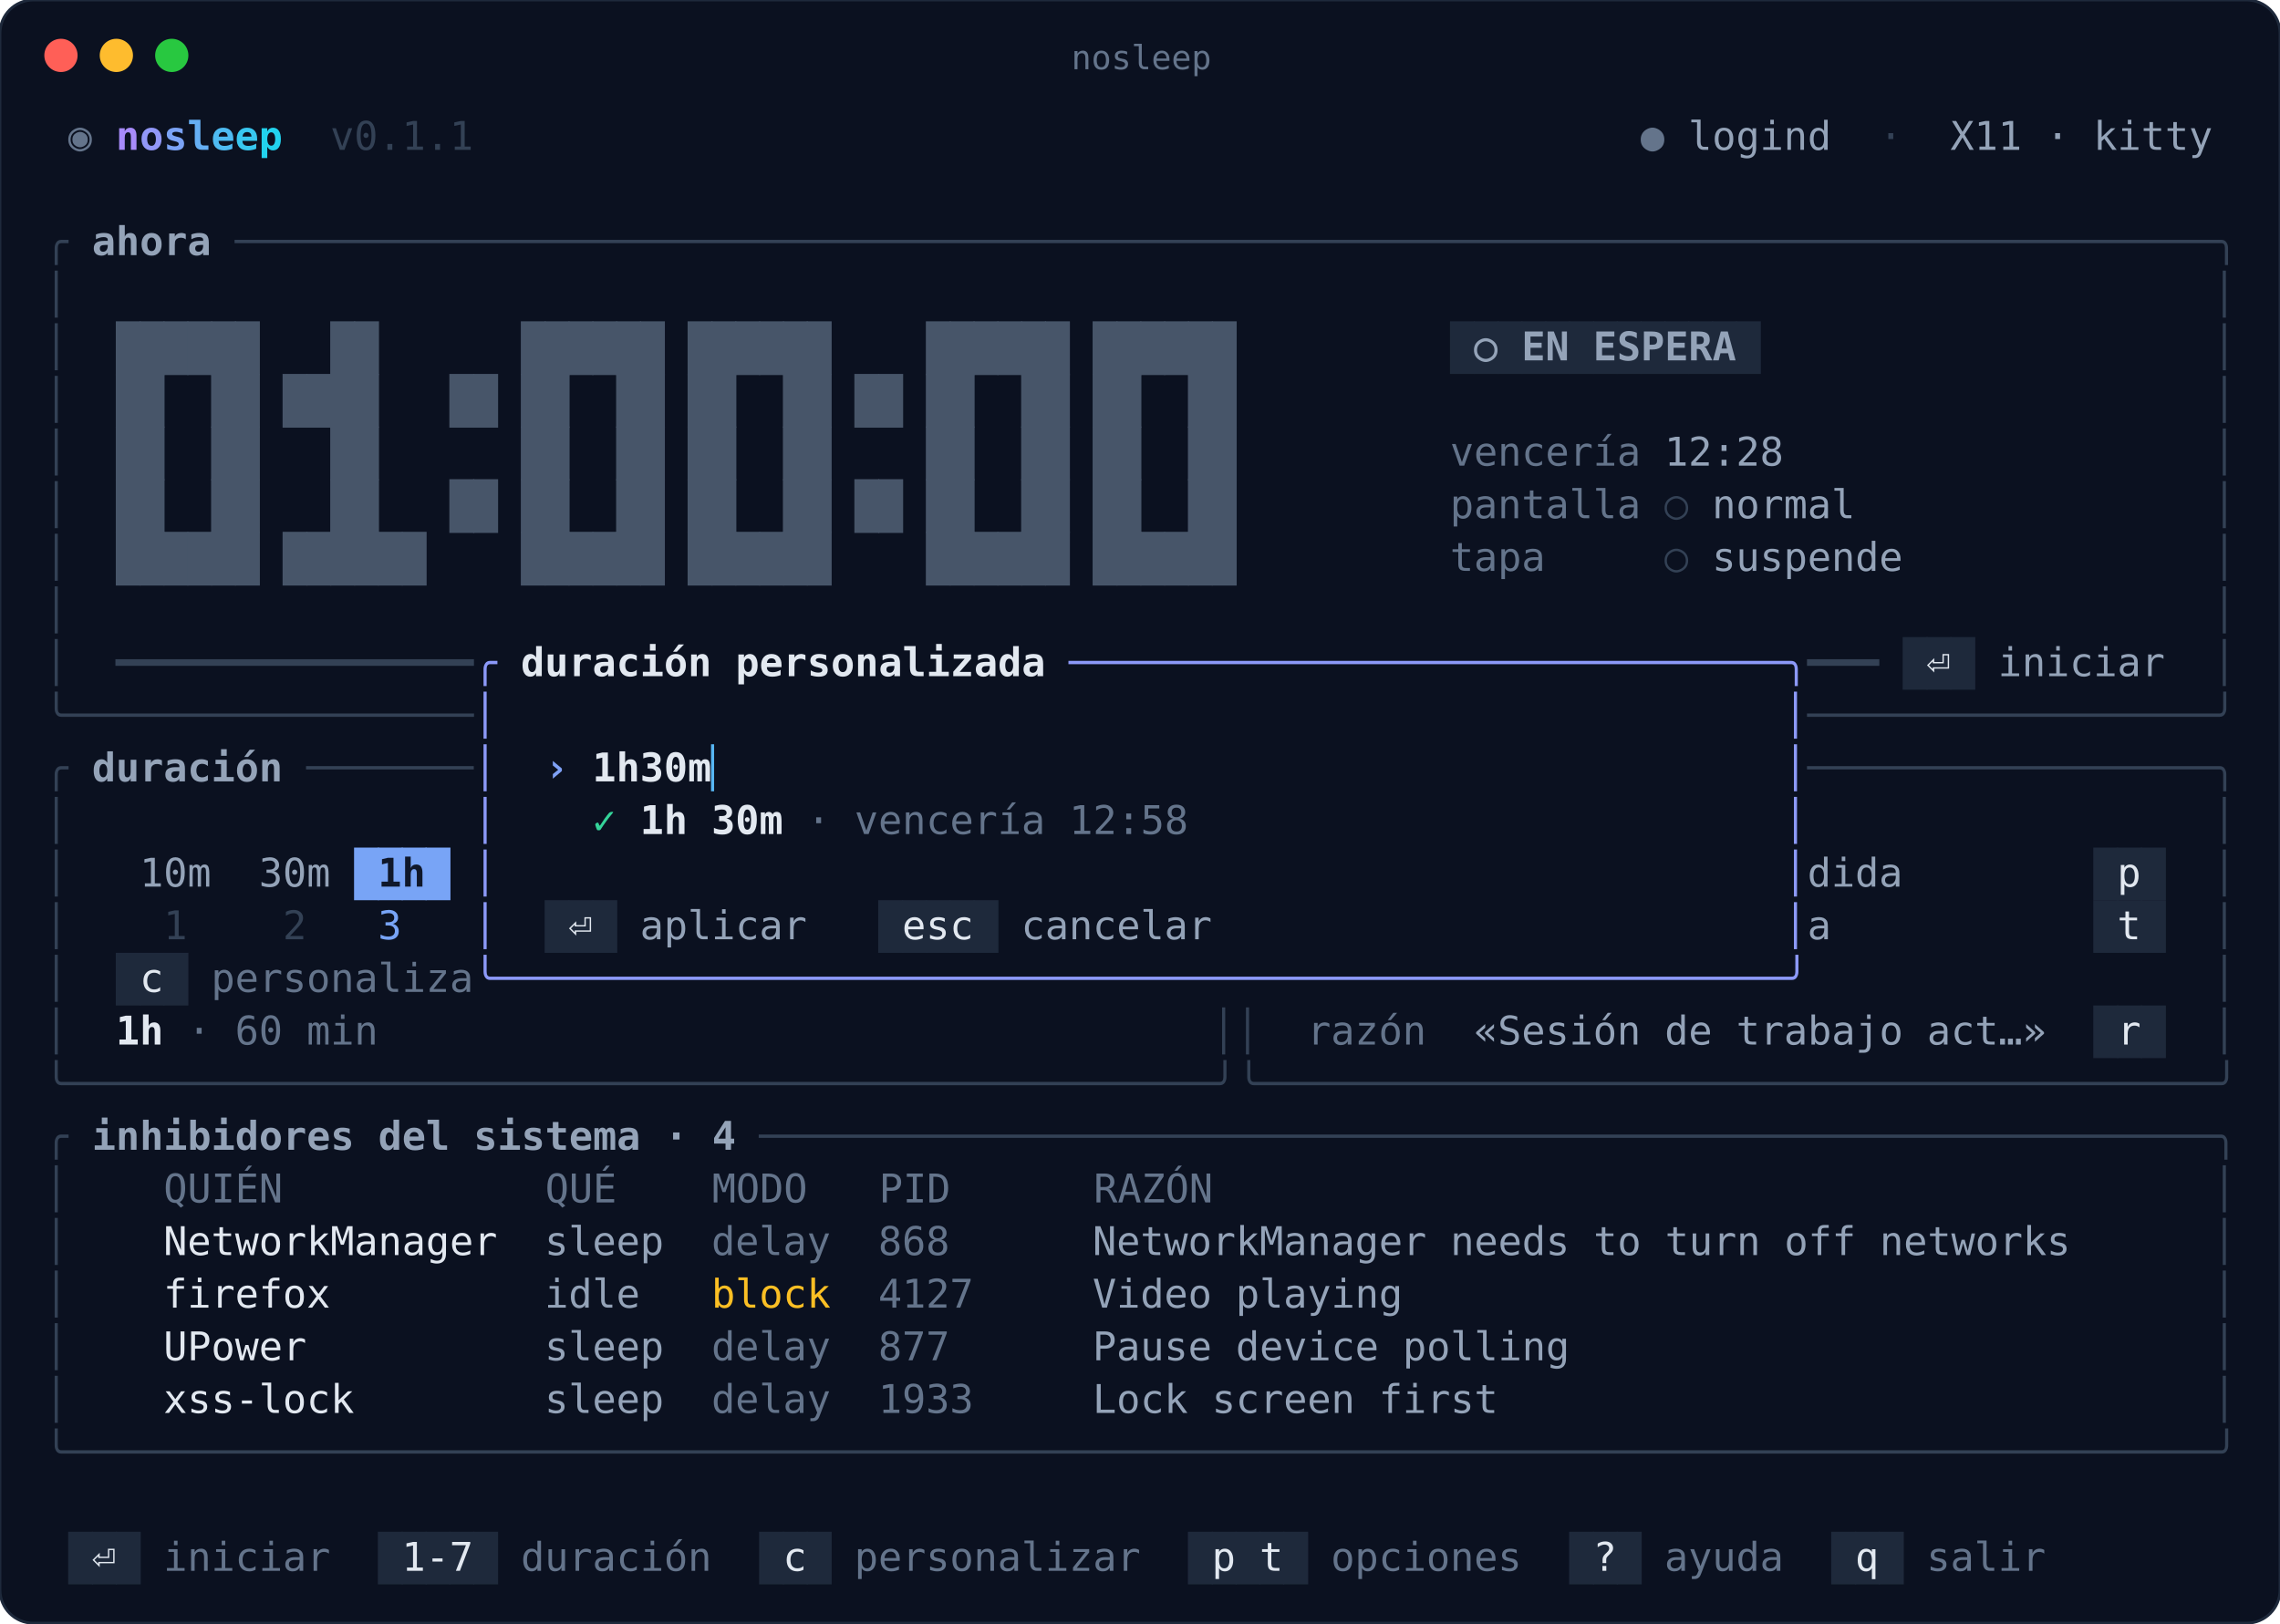
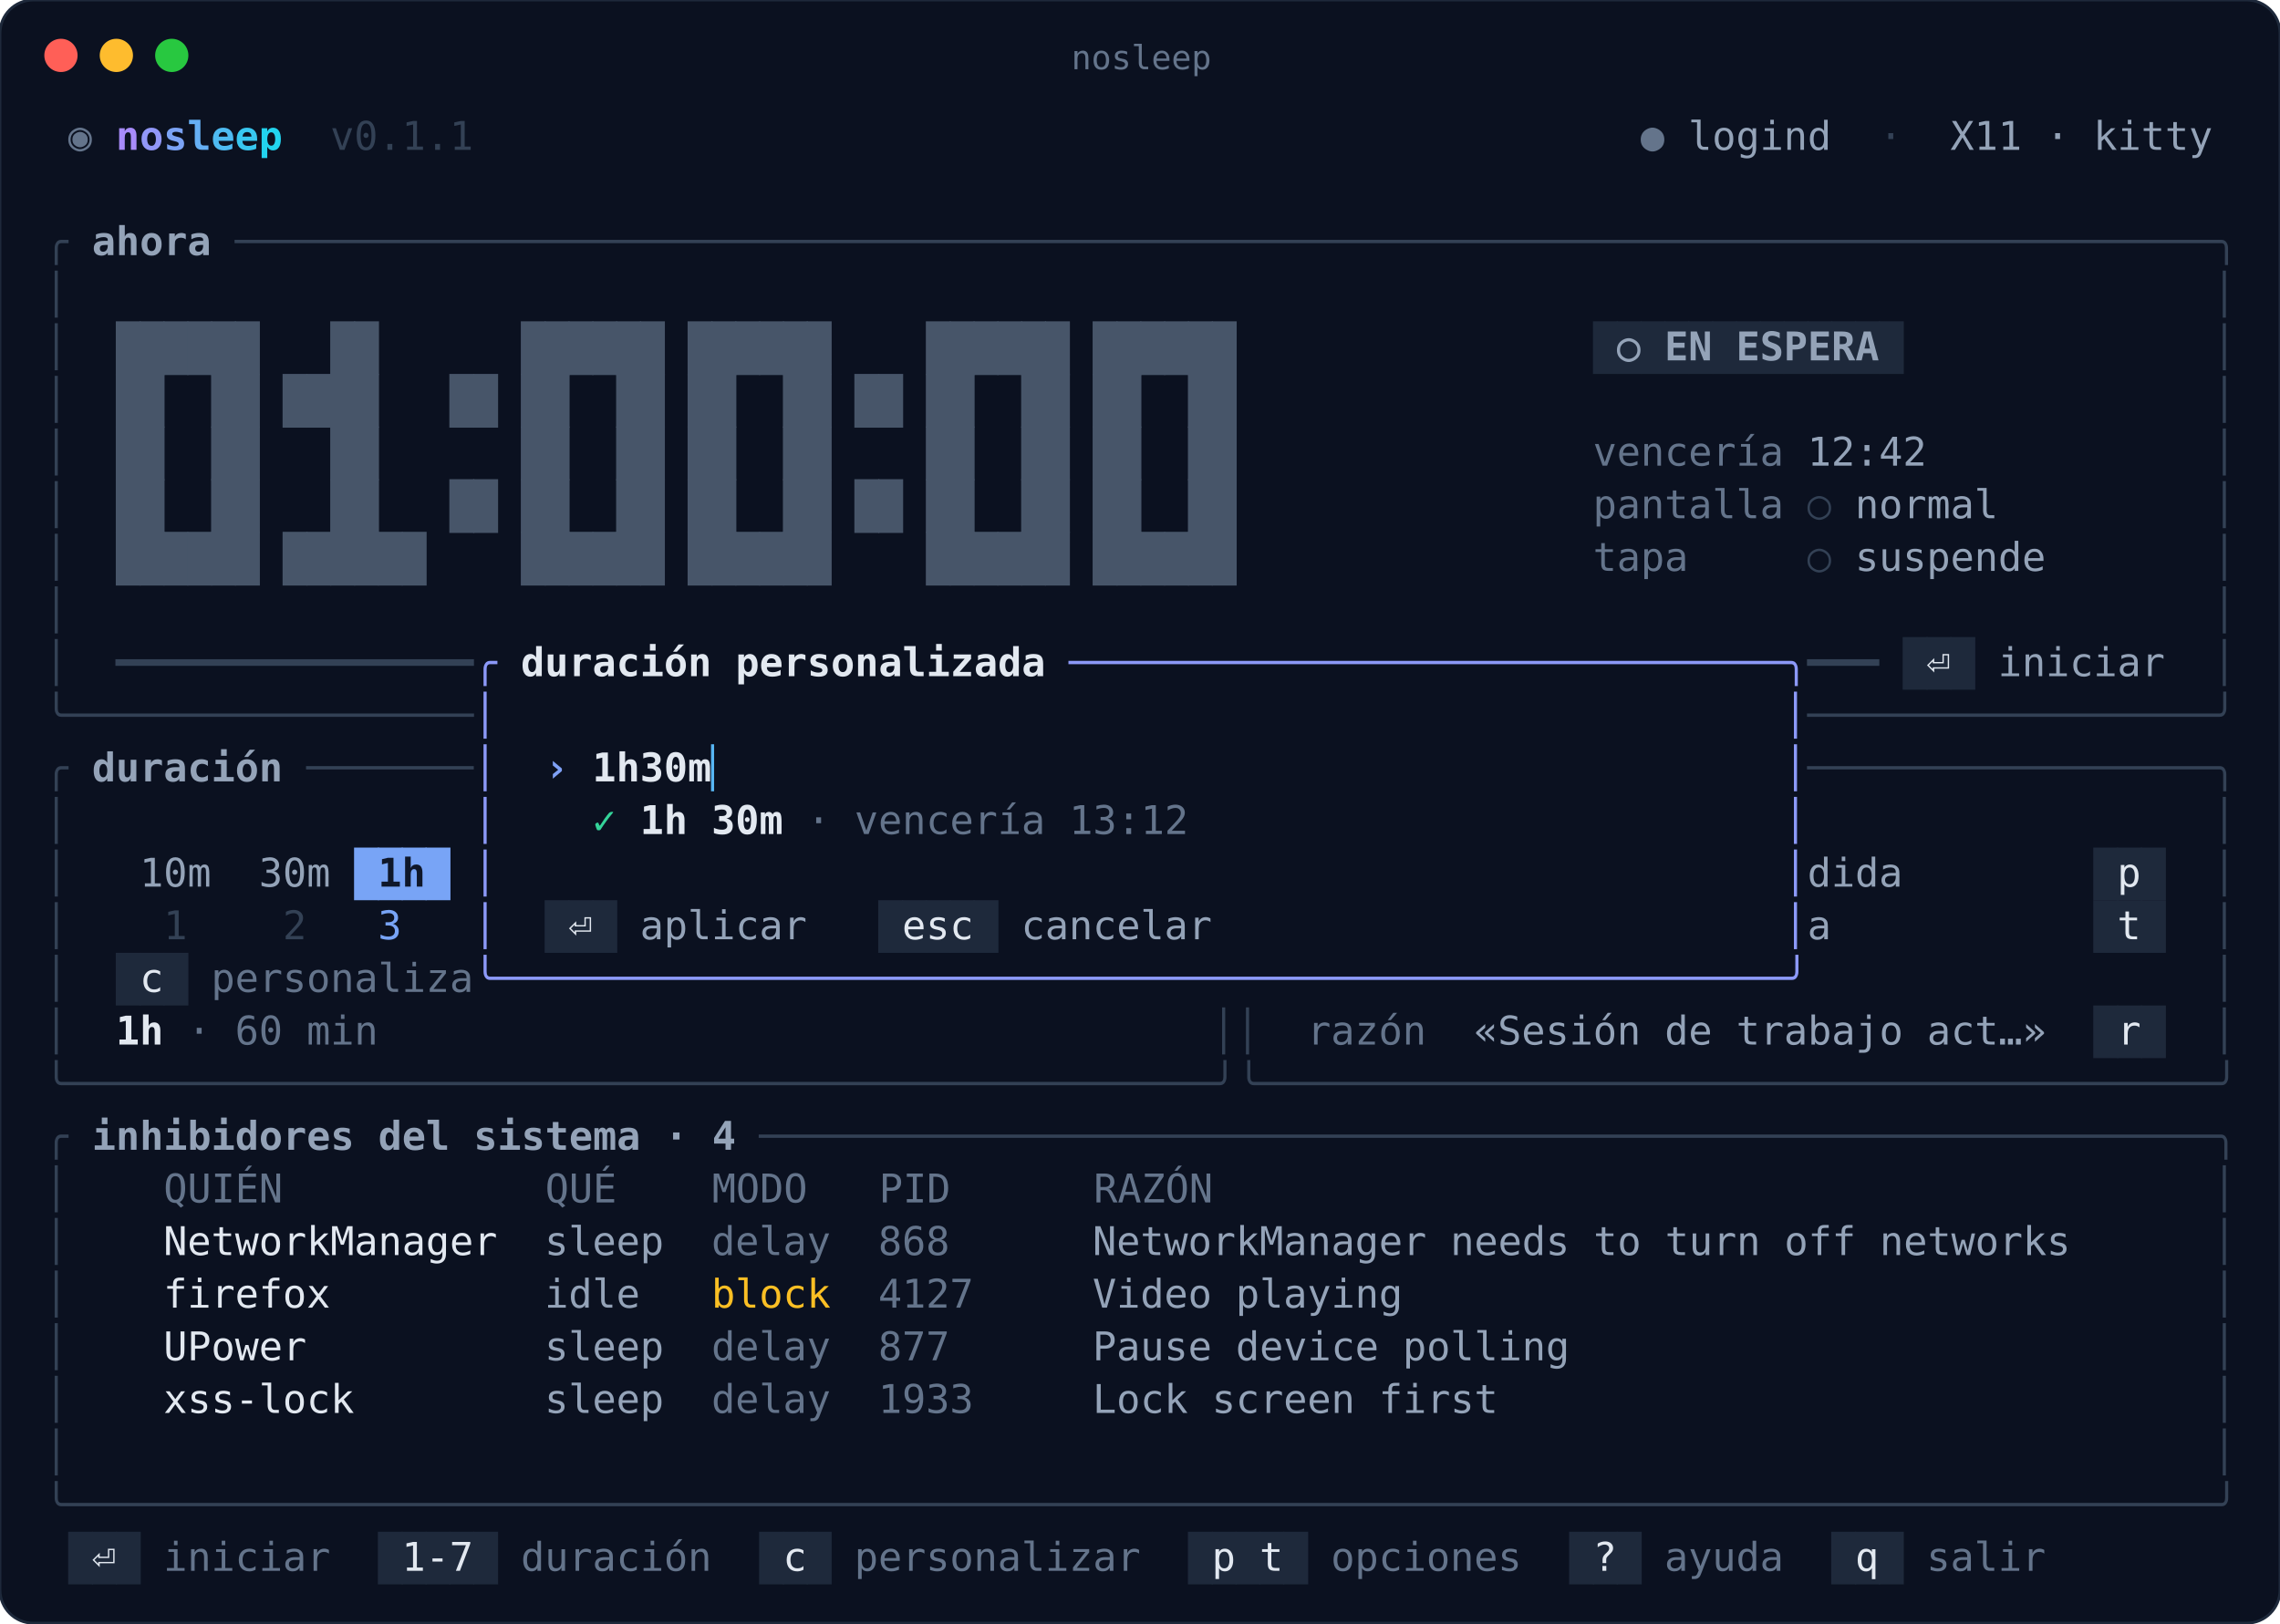
<svg xmlns="http://www.w3.org/2000/svg" xml:space="preserve" width="823" height="586" viewBox="0 0 823 586">
  <style>text{font-family:"JetBrains Mono","Fira Code","DejaVu Sans Mono",Menlo,Consolas,monospace;font-size:14.3px;white-space:pre}</style>
  <rect width="100%" height="100%" rx="12" fill="#0b1120" stroke="#1e293b" />
  <circle cx="22" cy="20" r="6" fill="#ff5f57" />
  <circle cx="42" cy="20" r="6" fill="#febc2e" />
  <circle cx="62" cy="20" r="6" fill="#28c840" />
  <text x="412" y="25" fill="#64748b" text-anchor="middle" style="font-size:12px">nosleep</text>
  <text x="24.6" y="54.1" fill="#64748b" textLength="17.2" lengthAdjust="spacingAndGlyphs">◉ </text>
  <text x="41.8" y="54.1" fill="#a78bfa" font-weight="700" textLength="8.6" lengthAdjust="spacingAndGlyphs">n</text>
  <text x="50.4" y="54.1" fill="#9197f8" font-weight="700" textLength="8.6" lengthAdjust="spacingAndGlyphs">o</text>
  <text x="59.0" y="54.1" fill="#7ba3f6" font-weight="700" textLength="8.6" lengthAdjust="spacingAndGlyphs">s</text>
  <text x="67.6" y="54.1" fill="#65aff4" font-weight="700" textLength="8.6" lengthAdjust="spacingAndGlyphs">l</text>
  <text x="76.2" y="54.1" fill="#4ebbf2" font-weight="700" textLength="8.6" lengthAdjust="spacingAndGlyphs">e</text>
  <text x="84.8" y="54.1" fill="#38c7f0" font-weight="700" textLength="8.6" lengthAdjust="spacingAndGlyphs">e</text>
  <text x="93.4" y="54.1" fill="#22d3ee" font-weight="700" textLength="8.6" lengthAdjust="spacingAndGlyphs">p</text>
  <text x="102.0" y="54.1" fill="#334155" textLength="68.8" lengthAdjust="spacingAndGlyphs">  v0.1.1</text>
  <text x="592.2" y="54.1" fill="#64748b" textLength="17.2" lengthAdjust="spacingAndGlyphs">● </text>
  <text x="609.4" y="54.1" fill="#94a3b8" textLength="51.6" lengthAdjust="spacingAndGlyphs">logind</text>
  <text x="661.0" y="54.1" fill="#334155" textLength="43.0" lengthAdjust="spacingAndGlyphs">  ·  </text>
  <text x="704.0" y="54.1" fill="#94a3b8" textLength="94.6" lengthAdjust="spacingAndGlyphs">X11 · kitty</text>
  <text x="16.0" y="92.1" fill="#334155" textLength="17.2" lengthAdjust="spacingAndGlyphs">╭ </text>
  <text x="33.2" y="92.1" fill="#94a3b8" font-weight="700" textLength="43.0" lengthAdjust="spacingAndGlyphs">ahora</text>
  <text x="76.2" y="92.1" fill="#334155" textLength="731.0" lengthAdjust="spacingAndGlyphs"> ───────────────────────────────────────────────────────────────────────────────────╮</text>
  <text x="16.0" y="111.1" fill="#334155" textLength="8.6" lengthAdjust="spacingAndGlyphs">│</text>
  <text x="798.6" y="111.1" fill="#334155" textLength="8.6" lengthAdjust="spacingAndGlyphs">│</text>
  <rect x="41.8" y="116.0" width="9.0" height="19.4" fill="#475569" />
  <rect x="50.4" y="116.0" width="9.0" height="19.4" fill="#475569" />
  <rect x="59.0" y="116.0" width="9.0" height="19.4" fill="#475569" />
  <rect x="67.6" y="116.0" width="9.0" height="19.4" fill="#475569" />
  <rect x="76.2" y="116.0" width="9.0" height="19.4" fill="#475569" />
  <rect x="84.8" y="116.0" width="9.0" height="19.4" fill="#475569" />
  <rect x="119.2" y="116.0" width="9.0" height="19.4" fill="#475569" />
  <rect x="127.8" y="116.0" width="9.0" height="19.4" fill="#475569" />
  <rect x="188.0" y="116.0" width="9.0" height="19.4" fill="#475569" />
  <rect x="196.6" y="116.0" width="9.0" height="19.4" fill="#475569" />
  <rect x="205.2" y="116.0" width="9.0" height="19.4" fill="#475569" />
  <rect x="213.8" y="116.0" width="9.0" height="19.4" fill="#475569" />
  <rect x="222.4" y="116.0" width="9.0" height="19.4" fill="#475569" />
  <rect x="231.0" y="116.0" width="9.0" height="19.4" fill="#475569" />
  <rect x="248.2" y="116.0" width="9.0" height="19.4" fill="#475569" />
  <rect x="256.8" y="116.0" width="9.0" height="19.4" fill="#475569" />
  <rect x="265.4" y="116.0" width="9.0" height="19.4" fill="#475569" />
  <rect x="274.0" y="116.0" width="9.0" height="19.4" fill="#475569" />
  <rect x="282.6" y="116.0" width="9.0" height="19.4" fill="#475569" />
  <rect x="291.2" y="116.0" width="9.0" height="19.4" fill="#475569" />
  <rect x="334.2" y="116.0" width="9.0" height="19.4" fill="#475569" />
  <rect x="342.8" y="116.0" width="9.0" height="19.4" fill="#475569" />
  <rect x="351.4" y="116.0" width="9.0" height="19.4" fill="#475569" />
  <rect x="360.0" y="116.0" width="9.0" height="19.4" fill="#475569" />
  <rect x="368.6" y="116.0" width="9.0" height="19.4" fill="#475569" />
  <rect x="377.2" y="116.0" width="9.0" height="19.4" fill="#475569" />
  <rect x="394.4" y="116.0" width="9.0" height="19.4" fill="#475569" />
  <rect x="403.0" y="116.0" width="9.0" height="19.4" fill="#475569" />
  <rect x="411.6" y="116.0" width="9.0" height="19.4" fill="#475569" />
  <rect x="420.2" y="116.0" width="9.0" height="19.4" fill="#475569" />
  <rect x="428.8" y="116.0" width="9.0" height="19.4" fill="#475569" />
  <rect x="437.4" y="116.0" width="9.0" height="19.4" fill="#475569" />
-   <rect x="523.4" y="116.0" width="9.0" height="19" fill="#1e293b" />
-   <rect x="532.0" y="116.0" width="9.0" height="19" fill="#1e293b" />
-   <rect x="540.6" y="116.0" width="9.0" height="19" fill="#1e293b" />
-   <rect x="549.2" y="116.0" width="9.0" height="19" fill="#1e293b" />
-   <rect x="557.8" y="116.0" width="9.0" height="19" fill="#1e293b" />
-   <rect x="566.4" y="116.0" width="9.0" height="19" fill="#1e293b" />
  <rect x="575.0" y="116.0" width="9.0" height="19" fill="#1e293b" />
  <rect x="583.6" y="116.0" width="9.0" height="19" fill="#1e293b" />
  <rect x="592.2" y="116.0" width="9.0" height="19" fill="#1e293b" />
  <rect x="600.8" y="116.0" width="9.0" height="19" fill="#1e293b" />
  <rect x="609.4" y="116.0" width="9.0" height="19" fill="#1e293b" />
  <rect x="618.0" y="116.0" width="9.0" height="19" fill="#1e293b" />
  <rect x="626.6" y="116.0" width="9.0" height="19" fill="#1e293b" />
+   <rect x="635.2" y="116.0" width="9.0" height="19" fill="#1e293b" />
+   <rect x="643.8" y="116.0" width="9.0" height="19" fill="#1e293b" />
+   <rect x="652.4" y="116.0" width="9.0" height="19" fill="#1e293b" />
+   <rect x="661.0" y="116.0" width="9.0" height="19" fill="#1e293b" />
+   <rect x="669.6" y="116.0" width="9.0" height="19" fill="#1e293b" />
+   <rect x="678.2" y="116.0" width="9.0" height="19" fill="#1e293b" />
  <text x="16.0" y="130.1" fill="#334155" textLength="8.6" lengthAdjust="spacingAndGlyphs">│</text>
-   <text x="523.4" y="130.1" fill="#94a3b8" font-weight="700" textLength="111.8" lengthAdjust="spacingAndGlyphs"> ○ EN ESPERA </text>
+   <text x="575.0" y="130.1" fill="#94a3b8" font-weight="700" textLength="111.8" lengthAdjust="spacingAndGlyphs"> ○ EN ESPERA </text>
  <text x="798.6" y="130.1" fill="#334155" textLength="8.6" lengthAdjust="spacingAndGlyphs">│</text>
  <rect x="41.8" y="135.0" width="9.0" height="19.4" fill="#475569" />
  <rect x="50.4" y="135.0" width="9.0" height="19.4" fill="#475569" />
  <rect x="76.2" y="135.0" width="9.0" height="19.4" fill="#475569" />
  <rect x="84.8" y="135.0" width="9.0" height="19.4" fill="#475569" />
  <rect x="102.0" y="135.0" width="9.0" height="19.4" fill="#475569" />
  <rect x="110.6" y="135.0" width="9.0" height="19.4" fill="#475569" />
  <rect x="119.2" y="135.0" width="9.0" height="19.4" fill="#475569" />
  <rect x="127.8" y="135.0" width="9.0" height="19.4" fill="#475569" />
  <rect x="162.2" y="135.0" width="9.0" height="19.4" fill="#475569" />
  <rect x="170.8" y="135.0" width="9.0" height="19.4" fill="#475569" />
  <rect x="188.0" y="135.0" width="9.0" height="19.4" fill="#475569" />
  <rect x="196.6" y="135.0" width="9.0" height="19.4" fill="#475569" />
  <rect x="222.4" y="135.0" width="9.0" height="19.4" fill="#475569" />
  <rect x="231.0" y="135.0" width="9.0" height="19.4" fill="#475569" />
  <rect x="248.2" y="135.0" width="9.0" height="19.4" fill="#475569" />
  <rect x="256.8" y="135.0" width="9.0" height="19.4" fill="#475569" />
  <rect x="282.6" y="135.0" width="9.0" height="19.4" fill="#475569" />
  <rect x="291.2" y="135.0" width="9.0" height="19.4" fill="#475569" />
  <rect x="308.4" y="135.0" width="9.0" height="19.4" fill="#475569" />
  <rect x="317.0" y="135.0" width="9.0" height="19.4" fill="#475569" />
  <rect x="334.2" y="135.0" width="9.0" height="19.4" fill="#475569" />
  <rect x="342.8" y="135.0" width="9.0" height="19.4" fill="#475569" />
  <rect x="368.6" y="135.0" width="9.0" height="19.4" fill="#475569" />
  <rect x="377.2" y="135.0" width="9.0" height="19.4" fill="#475569" />
  <rect x="394.4" y="135.0" width="9.0" height="19.4" fill="#475569" />
  <rect x="403.0" y="135.0" width="9.0" height="19.4" fill="#475569" />
  <rect x="428.8" y="135.0" width="9.0" height="19.4" fill="#475569" />
  <rect x="437.4" y="135.0" width="9.0" height="19.4" fill="#475569" />
  <text x="16.0" y="149.1" fill="#334155" textLength="8.6" lengthAdjust="spacingAndGlyphs">│</text>
  <text x="798.6" y="149.1" fill="#334155" textLength="8.6" lengthAdjust="spacingAndGlyphs">│</text>
  <rect x="41.8" y="154.0" width="9.0" height="19.4" fill="#475569" />
  <rect x="50.4" y="154.0" width="9.0" height="19.4" fill="#475569" />
  <rect x="76.2" y="154.0" width="9.0" height="19.4" fill="#475569" />
  <rect x="84.8" y="154.0" width="9.0" height="19.4" fill="#475569" />
  <rect x="119.2" y="154.0" width="9.0" height="19.4" fill="#475569" />
  <rect x="127.8" y="154.0" width="9.0" height="19.4" fill="#475569" />
  <rect x="188.0" y="154.0" width="9.0" height="19.4" fill="#475569" />
  <rect x="196.6" y="154.0" width="9.0" height="19.4" fill="#475569" />
  <rect x="222.4" y="154.0" width="9.0" height="19.4" fill="#475569" />
  <rect x="231.0" y="154.0" width="9.0" height="19.4" fill="#475569" />
  <rect x="248.2" y="154.0" width="9.0" height="19.4" fill="#475569" />
  <rect x="256.8" y="154.0" width="9.0" height="19.4" fill="#475569" />
  <rect x="282.6" y="154.0" width="9.0" height="19.4" fill="#475569" />
  <rect x="291.2" y="154.0" width="9.0" height="19.4" fill="#475569" />
  <rect x="334.2" y="154.0" width="9.0" height="19.4" fill="#475569" />
  <rect x="342.8" y="154.0" width="9.0" height="19.4" fill="#475569" />
  <rect x="368.6" y="154.0" width="9.0" height="19.4" fill="#475569" />
  <rect x="377.2" y="154.0" width="9.0" height="19.4" fill="#475569" />
  <rect x="394.4" y="154.0" width="9.0" height="19.4" fill="#475569" />
  <rect x="403.0" y="154.0" width="9.0" height="19.4" fill="#475569" />
  <rect x="428.8" y="154.0" width="9.0" height="19.4" fill="#475569" />
  <rect x="437.4" y="154.0" width="9.0" height="19.4" fill="#475569" />
  <text x="16.0" y="168.1" fill="#334155" textLength="8.6" lengthAdjust="spacingAndGlyphs">│</text>
-   <text x="523.4" y="168.1" fill="#64748b" textLength="77.4" lengthAdjust="spacingAndGlyphs">vencería </text>
-   <text x="600.8" y="168.1" fill="#94a3b8" textLength="43.0" lengthAdjust="spacingAndGlyphs">12:28</text>
+   <text x="575.0" y="168.1" fill="#64748b" textLength="77.4" lengthAdjust="spacingAndGlyphs">vencería </text>
+   <text x="652.4" y="168.1" fill="#94a3b8" textLength="43.0" lengthAdjust="spacingAndGlyphs">12:42</text>
  <text x="798.6" y="168.1" fill="#334155" textLength="8.6" lengthAdjust="spacingAndGlyphs">│</text>
  <rect x="41.8" y="173.0" width="9.0" height="19.4" fill="#475569" />
  <rect x="50.4" y="173.0" width="9.0" height="19.4" fill="#475569" />
  <rect x="76.2" y="173.0" width="9.0" height="19.4" fill="#475569" />
  <rect x="84.8" y="173.0" width="9.0" height="19.4" fill="#475569" />
  <rect x="119.2" y="173.0" width="9.0" height="19.4" fill="#475569" />
  <rect x="127.8" y="173.0" width="9.0" height="19.4" fill="#475569" />
  <rect x="162.2" y="173.0" width="9.0" height="19.4" fill="#475569" />
  <rect x="170.8" y="173.0" width="9.0" height="19.4" fill="#475569" />
  <rect x="188.0" y="173.0" width="9.0" height="19.4" fill="#475569" />
  <rect x="196.6" y="173.0" width="9.0" height="19.4" fill="#475569" />
  <rect x="222.4" y="173.0" width="9.0" height="19.4" fill="#475569" />
  <rect x="231.0" y="173.0" width="9.0" height="19.4" fill="#475569" />
  <rect x="248.2" y="173.0" width="9.0" height="19.4" fill="#475569" />
  <rect x="256.8" y="173.0" width="9.0" height="19.4" fill="#475569" />
  <rect x="282.6" y="173.0" width="9.0" height="19.4" fill="#475569" />
  <rect x="291.2" y="173.0" width="9.0" height="19.4" fill="#475569" />
  <rect x="308.4" y="173.0" width="9.0" height="19.4" fill="#475569" />
  <rect x="317.0" y="173.0" width="9.0" height="19.4" fill="#475569" />
  <rect x="334.2" y="173.0" width="9.0" height="19.4" fill="#475569" />
  <rect x="342.8" y="173.0" width="9.0" height="19.4" fill="#475569" />
  <rect x="368.6" y="173.0" width="9.0" height="19.4" fill="#475569" />
  <rect x="377.2" y="173.0" width="9.0" height="19.4" fill="#475569" />
  <rect x="394.4" y="173.0" width="9.0" height="19.4" fill="#475569" />
  <rect x="403.0" y="173.0" width="9.0" height="19.4" fill="#475569" />
  <rect x="428.8" y="173.0" width="9.0" height="19.4" fill="#475569" />
  <rect x="437.4" y="173.0" width="9.0" height="19.4" fill="#475569" />
  <text x="16.0" y="187.1" fill="#334155" textLength="8.6" lengthAdjust="spacingAndGlyphs">│</text>
-   <text x="523.4" y="187.1" fill="#64748b" textLength="77.4" lengthAdjust="spacingAndGlyphs">pantalla </text>
-   <text x="600.8" y="187.1" fill="#334155" textLength="17.2" lengthAdjust="spacingAndGlyphs">○ </text>
-   <text x="618.0" y="187.1" fill="#94a3b8" textLength="51.6" lengthAdjust="spacingAndGlyphs">normal</text>
+   <text x="575.0" y="187.1" fill="#64748b" textLength="77.4" lengthAdjust="spacingAndGlyphs">pantalla </text>
+   <text x="652.4" y="187.1" fill="#334155" textLength="17.2" lengthAdjust="spacingAndGlyphs">○ </text>
+   <text x="669.6" y="187.1" fill="#94a3b8" textLength="51.6" lengthAdjust="spacingAndGlyphs">normal</text>
  <text x="798.6" y="187.1" fill="#334155" textLength="8.6" lengthAdjust="spacingAndGlyphs">│</text>
  <rect x="41.8" y="192.0" width="9.0" height="19.4" fill="#475569" />
  <rect x="50.4" y="192.0" width="9.0" height="19.4" fill="#475569" />
  <rect x="59.0" y="192.0" width="9.0" height="19.4" fill="#475569" />
  <rect x="67.6" y="192.0" width="9.0" height="19.4" fill="#475569" />
  <rect x="76.2" y="192.0" width="9.0" height="19.4" fill="#475569" />
  <rect x="84.8" y="192.0" width="9.0" height="19.4" fill="#475569" />
  <rect x="102.0" y="192.0" width="9.0" height="19.4" fill="#475569" />
  <rect x="110.6" y="192.0" width="9.0" height="19.4" fill="#475569" />
  <rect x="119.2" y="192.0" width="9.0" height="19.4" fill="#475569" />
  <rect x="127.8" y="192.0" width="9.0" height="19.4" fill="#475569" />
  <rect x="136.4" y="192.0" width="9.0" height="19.4" fill="#475569" />
  <rect x="145.0" y="192.0" width="9.0" height="19.4" fill="#475569" />
  <rect x="188.0" y="192.0" width="9.0" height="19.4" fill="#475569" />
  <rect x="196.6" y="192.0" width="9.0" height="19.4" fill="#475569" />
  <rect x="205.2" y="192.0" width="9.0" height="19.4" fill="#475569" />
  <rect x="213.8" y="192.0" width="9.0" height="19.4" fill="#475569" />
  <rect x="222.4" y="192.0" width="9.0" height="19.4" fill="#475569" />
  <rect x="231.0" y="192.0" width="9.0" height="19.4" fill="#475569" />
  <rect x="248.2" y="192.0" width="9.0" height="19.4" fill="#475569" />
  <rect x="256.8" y="192.0" width="9.0" height="19.4" fill="#475569" />
  <rect x="265.4" y="192.0" width="9.0" height="19.4" fill="#475569" />
  <rect x="274.0" y="192.0" width="9.0" height="19.4" fill="#475569" />
  <rect x="282.6" y="192.0" width="9.0" height="19.4" fill="#475569" />
  <rect x="291.2" y="192.0" width="9.0" height="19.4" fill="#475569" />
  <rect x="334.2" y="192.0" width="9.0" height="19.4" fill="#475569" />
  <rect x="342.8" y="192.0" width="9.0" height="19.4" fill="#475569" />
  <rect x="351.4" y="192.0" width="9.0" height="19.4" fill="#475569" />
  <rect x="360.0" y="192.0" width="9.0" height="19.4" fill="#475569" />
  <rect x="368.6" y="192.0" width="9.0" height="19.4" fill="#475569" />
  <rect x="377.2" y="192.0" width="9.0" height="19.4" fill="#475569" />
  <rect x="394.4" y="192.0" width="9.0" height="19.4" fill="#475569" />
  <rect x="403.0" y="192.0" width="9.0" height="19.4" fill="#475569" />
  <rect x="411.6" y="192.0" width="9.0" height="19.4" fill="#475569" />
  <rect x="420.2" y="192.0" width="9.0" height="19.4" fill="#475569" />
  <rect x="428.8" y="192.0" width="9.0" height="19.4" fill="#475569" />
  <rect x="437.4" y="192.0" width="9.0" height="19.4" fill="#475569" />
  <text x="16.0" y="206.1" fill="#334155" textLength="8.6" lengthAdjust="spacingAndGlyphs">│</text>
-   <text x="523.4" y="206.1" fill="#64748b" textLength="77.4" lengthAdjust="spacingAndGlyphs">tapa     </text>
-   <text x="600.8" y="206.1" fill="#334155" textLength="17.2" lengthAdjust="spacingAndGlyphs">○ </text>
-   <text x="618.0" y="206.1" fill="#94a3b8" textLength="68.8" lengthAdjust="spacingAndGlyphs">suspende</text>
+   <text x="575.0" y="206.1" fill="#64748b" textLength="77.4" lengthAdjust="spacingAndGlyphs">tapa     </text>
+   <text x="652.4" y="206.1" fill="#334155" textLength="17.2" lengthAdjust="spacingAndGlyphs">○ </text>
+   <text x="669.6" y="206.1" fill="#94a3b8" textLength="68.8" lengthAdjust="spacingAndGlyphs">suspende</text>
  <text x="798.6" y="206.1" fill="#334155" textLength="8.6" lengthAdjust="spacingAndGlyphs">│</text>
  <text x="16.0" y="225.1" fill="#334155" textLength="8.6" lengthAdjust="spacingAndGlyphs">│</text>
  <text x="798.6" y="225.1" fill="#334155" textLength="8.6" lengthAdjust="spacingAndGlyphs">│</text>
  <rect x="686.8" y="230.0" width="9.0" height="19" fill="#1e293b" />
  <rect x="695.4" y="230.0" width="9.0" height="19" fill="#1e293b" />
  <rect x="704.0" y="230.0" width="9.0" height="19" fill="#1e293b" />
  <text x="16.0" y="244.1" fill="#334155" textLength="8.6" lengthAdjust="spacingAndGlyphs">│</text>
  <text x="41.8" y="244.1" fill="#334155" textLength="129.0" lengthAdjust="spacingAndGlyphs">━━━━━━━━━━━━━━━</text>
  <text x="170.8" y="244.1" fill="#8c99f8" textLength="17.2" lengthAdjust="spacingAndGlyphs">╭ </text>
  <text x="188.0" y="244.1" fill="#e2e8f0" font-weight="700" textLength="189.2" lengthAdjust="spacingAndGlyphs">duración personalizada</text>
  <text x="377.2" y="244.1" fill="#8c99f8" textLength="275.2" lengthAdjust="spacingAndGlyphs"> ──────────────────────────────╮</text>
  <text x="652.4" y="244.1" fill="#334155" textLength="25.8" lengthAdjust="spacingAndGlyphs">━━━</text>
  <text x="686.8" y="244.1" fill="#e2e8f0" textLength="25.8" lengthAdjust="spacingAndGlyphs"> ⏎ </text>
  <text x="712.6" y="244.1" fill="#94a3b8" textLength="68.8" lengthAdjust="spacingAndGlyphs"> iniciar</text>
  <text x="798.6" y="244.1" fill="#334155" textLength="8.6" lengthAdjust="spacingAndGlyphs">│</text>
  <text x="16.0" y="263.1" fill="#334155" textLength="154.8" lengthAdjust="spacingAndGlyphs">╰─────────────────</text>
  <text x="170.8" y="263.1" fill="#8c99f8" textLength="8.6" lengthAdjust="spacingAndGlyphs">│</text>
  <text x="643.8" y="263.1" fill="#8c99f8" textLength="8.6" lengthAdjust="spacingAndGlyphs">│</text>
  <text x="652.4" y="263.1" fill="#334155" textLength="154.8" lengthAdjust="spacingAndGlyphs">─────────────────╯</text>
  <text x="16.0" y="282.1" fill="#334155" textLength="17.2" lengthAdjust="spacingAndGlyphs">╭ </text>
  <text x="33.2" y="282.1" fill="#94a3b8" font-weight="700" textLength="68.8" lengthAdjust="spacingAndGlyphs">duración</text>
  <text x="102.0" y="282.1" fill="#334155" textLength="68.8" lengthAdjust="spacingAndGlyphs"> ───────</text>
  <text x="170.8" y="282.1" fill="#8c99f8" textLength="8.6" lengthAdjust="spacingAndGlyphs">│</text>
  <text x="179.4" y="282.1" fill="#7fa1f6" font-weight="700" textLength="34.4" lengthAdjust="spacingAndGlyphs">  › </text>
  <text x="213.8" y="282.1" fill="#e2e8f0" font-weight="700" textLength="43.0" lengthAdjust="spacingAndGlyphs">1h30m</text>
  <text x="256.8" y="282.1" fill="#57b6f3" textLength="8.6" lengthAdjust="spacingAndGlyphs">▏</text>
  <text x="643.8" y="282.1" fill="#8c99f8" textLength="8.6" lengthAdjust="spacingAndGlyphs">│</text>
  <text x="652.4" y="282.1" fill="#334155" textLength="154.8" lengthAdjust="spacingAndGlyphs">─────────────────╮</text>
  <text x="16.0" y="301.1" fill="#334155" textLength="8.6" lengthAdjust="spacingAndGlyphs">│</text>
  <text x="170.8" y="301.1" fill="#8c99f8" textLength="8.6" lengthAdjust="spacingAndGlyphs">│</text>
  <text x="213.8" y="301.1" fill="#34d399" textLength="17.2" lengthAdjust="spacingAndGlyphs">✓ </text>
  <text x="231.0" y="301.1" fill="#e2e8f0" font-weight="700" textLength="51.6" lengthAdjust="spacingAndGlyphs">1h 30m</text>
-   <text x="282.6" y="301.1" fill="#64748b" textLength="146.2" lengthAdjust="spacingAndGlyphs"> · vencería 12:58</text>
+   <text x="282.6" y="301.1" fill="#64748b" textLength="146.2" lengthAdjust="spacingAndGlyphs"> · vencería 13:12</text>
  <text x="643.8" y="301.1" fill="#8c99f8" textLength="8.6" lengthAdjust="spacingAndGlyphs">│</text>
  <text x="798.6" y="301.1" fill="#334155" textLength="8.6" lengthAdjust="spacingAndGlyphs">│</text>
  <rect x="127.8" y="306.0" width="9.0" height="19" fill="#78a4f6" />
  <rect x="136.4" y="306.0" width="9.0" height="19" fill="#78a4f6" />
  <rect x="145.0" y="306.0" width="9.0" height="19" fill="#78a4f6" />
  <rect x="153.6" y="306.0" width="9.0" height="19" fill="#78a4f6" />
  <rect x="755.6" y="306.0" width="9.0" height="19" fill="#1e293b" />
  <rect x="764.2" y="306.0" width="9.0" height="19" fill="#1e293b" />
  <rect x="772.8" y="306.0" width="9.0" height="19" fill="#1e293b" />
  <text x="16.0" y="320.1" fill="#334155" textLength="8.6" lengthAdjust="spacingAndGlyphs">│</text>
  <text x="41.8" y="320.1" fill="#94a3b8" textLength="86.0" lengthAdjust="spacingAndGlyphs"> 10m  30m </text>
  <text x="127.8" y="320.1" fill="#0f172a" font-weight="700" textLength="34.4" lengthAdjust="spacingAndGlyphs"> 1h </text>
  <text x="170.8" y="320.1" fill="#8c99f8" textLength="8.6" lengthAdjust="spacingAndGlyphs">│</text>
  <text x="643.8" y="320.1" fill="#8c99f8" textLength="8.6" lengthAdjust="spacingAndGlyphs">│</text>
  <text x="652.4" y="320.1" fill="#94a3b8" textLength="34.4" lengthAdjust="spacingAndGlyphs">dida</text>
  <text x="755.6" y="320.1" fill="#e2e8f0" textLength="25.8" lengthAdjust="spacingAndGlyphs"> p </text>
  <text x="798.6" y="320.1" fill="#334155" textLength="8.6" lengthAdjust="spacingAndGlyphs">│</text>
  <rect x="196.6" y="325.0" width="9.0" height="19" fill="#1e293b" />
  <rect x="205.2" y="325.0" width="9.0" height="19" fill="#1e293b" />
  <rect x="213.8" y="325.0" width="9.0" height="19" fill="#1e293b" />
  <rect x="317.0" y="325.0" width="9.0" height="19" fill="#1e293b" />
  <rect x="325.6" y="325.0" width="9.0" height="19" fill="#1e293b" />
  <rect x="334.2" y="325.0" width="9.0" height="19" fill="#1e293b" />
  <rect x="342.8" y="325.0" width="9.0" height="19" fill="#1e293b" />
  <rect x="351.4" y="325.0" width="9.0" height="19" fill="#1e293b" />
  <rect x="755.6" y="325.0" width="9.0" height="19" fill="#1e293b" />
  <rect x="764.2" y="325.0" width="9.0" height="19" fill="#1e293b" />
  <rect x="772.8" y="325.0" width="9.0" height="19" fill="#1e293b" />
  <text x="16.0" y="339.1" fill="#334155" textLength="8.6" lengthAdjust="spacingAndGlyphs">│</text>
  <text x="41.8" y="339.1" fill="#334155" textLength="86.0" lengthAdjust="spacingAndGlyphs">  1    2  </text>
  <text x="127.8" y="339.1" fill="#78a4f6" textLength="34.4" lengthAdjust="spacingAndGlyphs"> 3  </text>
  <text x="170.8" y="339.1" fill="#8c99f8" textLength="8.6" lengthAdjust="spacingAndGlyphs">│</text>
  <text x="196.6" y="339.1" fill="#e2e8f0" textLength="25.8" lengthAdjust="spacingAndGlyphs"> ⏎ </text>
  <text x="222.4" y="339.1" fill="#94a3b8" textLength="94.6" lengthAdjust="spacingAndGlyphs"> aplicar   </text>
  <text x="317.0" y="339.1" fill="#e2e8f0" textLength="43.0" lengthAdjust="spacingAndGlyphs"> esc </text>
  <text x="360.0" y="339.1" fill="#94a3b8" textLength="77.4" lengthAdjust="spacingAndGlyphs"> cancelar</text>
  <text x="643.8" y="339.1" fill="#8c99f8" textLength="8.6" lengthAdjust="spacingAndGlyphs">│</text>
  <text x="652.4" y="339.1" fill="#94a3b8" textLength="8.6" lengthAdjust="spacingAndGlyphs">a</text>
  <text x="755.6" y="339.1" fill="#e2e8f0" textLength="25.8" lengthAdjust="spacingAndGlyphs"> t </text>
  <text x="798.6" y="339.1" fill="#334155" textLength="8.6" lengthAdjust="spacingAndGlyphs">│</text>
  <rect x="41.8" y="344.0" width="9.0" height="19" fill="#1e293b" />
  <rect x="50.4" y="344.0" width="9.0" height="19" fill="#1e293b" />
  <rect x="59.0" y="344.0" width="9.0" height="19" fill="#1e293b" />
  <text x="16.0" y="358.1" fill="#334155" textLength="8.6" lengthAdjust="spacingAndGlyphs">│</text>
  <text x="41.8" y="358.1" fill="#e2e8f0" textLength="25.8" lengthAdjust="spacingAndGlyphs"> c </text>
  <text x="67.6" y="358.1" fill="#64748b" textLength="103.2" lengthAdjust="spacingAndGlyphs"> personaliza</text>
  <text x="170.8" y="358.1" fill="#8c99f8" textLength="481.6" lengthAdjust="spacingAndGlyphs">╰──────────────────────────────────────────────────────╯</text>
  <text x="798.6" y="358.1" fill="#334155" textLength="8.6" lengthAdjust="spacingAndGlyphs">│</text>
  <rect x="755.6" y="363.0" width="9.0" height="19" fill="#1e293b" />
  <rect x="764.2" y="363.0" width="9.0" height="19" fill="#1e293b" />
  <rect x="772.8" y="363.0" width="9.0" height="19" fill="#1e293b" />
  <text x="16.0" y="377.1" fill="#334155" textLength="8.6" lengthAdjust="spacingAndGlyphs">│</text>
  <text x="41.8" y="377.1" fill="#e2e8f0" font-weight="700" textLength="17.2" lengthAdjust="spacingAndGlyphs">1h</text>
  <text x="59.0" y="377.1" fill="#64748b" textLength="77.4" lengthAdjust="spacingAndGlyphs"> · 60 min</text>
  <text x="437.4" y="377.1" fill="#334155" textLength="17.2" lengthAdjust="spacingAndGlyphs">││</text>
  <text x="471.8" y="377.1" fill="#64748b" textLength="60.2" lengthAdjust="spacingAndGlyphs">razón  </text>
  <text x="532.0" y="377.1" fill="#94a3b8" textLength="206.4" lengthAdjust="spacingAndGlyphs">«Sesión de trabajo act…»</text>
  <text x="755.6" y="377.1" fill="#e2e8f0" textLength="25.8" lengthAdjust="spacingAndGlyphs"> r </text>
  <text x="798.6" y="377.1" fill="#334155" textLength="8.6" lengthAdjust="spacingAndGlyphs">│</text>
  <text x="16.0" y="396.1" fill="#334155" textLength="791.2" lengthAdjust="spacingAndGlyphs">╰────────────────────────────────────────────────╯╰────────────────────────────────────────╯</text>
  <text x="16.0" y="415.1" fill="#334155" textLength="17.2" lengthAdjust="spacingAndGlyphs">╭ </text>
  <text x="33.2" y="415.1" fill="#94a3b8" font-weight="700" textLength="232.2" lengthAdjust="spacingAndGlyphs">inhibidores del sistema · 4</text>
  <text x="265.4" y="415.1" fill="#334155" textLength="541.8" lengthAdjust="spacingAndGlyphs"> ─────────────────────────────────────────────────────────────╮</text>
  <text x="16.0" y="434.1" fill="#334155" textLength="8.6" lengthAdjust="spacingAndGlyphs">│</text>
  <text x="33.2" y="434.1" fill="#64748b" textLength="756.8" lengthAdjust="spacingAndGlyphs">   QUIÉN           QUÉ    MODO   PID      RAZÓN                                         </text>
  <text x="798.6" y="434.1" fill="#334155" textLength="8.6" lengthAdjust="spacingAndGlyphs">│</text>
  <text x="16.0" y="453.1" fill="#334155" textLength="8.6" lengthAdjust="spacingAndGlyphs">│</text>
  <text x="59.0" y="453.1" fill="#e2e8f0" textLength="120.4" lengthAdjust="spacingAndGlyphs">NetworkManager</text>
  <text x="196.6" y="453.1" fill="#94a3b8" textLength="43.0" lengthAdjust="spacingAndGlyphs">sleep</text>
  <text x="256.8" y="453.1" fill="#64748b" textLength="43.0" lengthAdjust="spacingAndGlyphs">delay</text>
  <text x="317.0" y="453.1" fill="#64748b" textLength="25.8" lengthAdjust="spacingAndGlyphs">868</text>
  <text x="394.4" y="453.1" fill="#94a3b8" textLength="352.6" lengthAdjust="spacingAndGlyphs">NetworkManager needs to turn off networks</text>
  <text x="798.6" y="453.1" fill="#334155" textLength="8.6" lengthAdjust="spacingAndGlyphs">│</text>
  <text x="16.0" y="472.1" fill="#334155" textLength="8.6" lengthAdjust="spacingAndGlyphs">│</text>
  <text x="59.0" y="472.1" fill="#e2e8f0" textLength="60.2" lengthAdjust="spacingAndGlyphs">firefox</text>
  <text x="196.6" y="472.1" fill="#94a3b8" textLength="34.4" lengthAdjust="spacingAndGlyphs">idle</text>
  <text x="256.8" y="472.1" fill="#fbbf24" textLength="43.0" lengthAdjust="spacingAndGlyphs">block</text>
  <text x="317.0" y="472.1" fill="#64748b" textLength="34.4" lengthAdjust="spacingAndGlyphs">4127</text>
  <text x="394.4" y="472.1" fill="#94a3b8" textLength="111.8" lengthAdjust="spacingAndGlyphs">Video playing</text>
  <text x="798.6" y="472.1" fill="#334155" textLength="8.6" lengthAdjust="spacingAndGlyphs">│</text>
  <text x="16.0" y="491.1" fill="#334155" textLength="8.6" lengthAdjust="spacingAndGlyphs">│</text>
  <text x="59.0" y="491.1" fill="#e2e8f0" textLength="51.6" lengthAdjust="spacingAndGlyphs">UPower</text>
  <text x="196.6" y="491.1" fill="#94a3b8" textLength="43.0" lengthAdjust="spacingAndGlyphs">sleep</text>
  <text x="256.8" y="491.1" fill="#64748b" textLength="43.0" lengthAdjust="spacingAndGlyphs">delay</text>
  <text x="317.0" y="491.1" fill="#64748b" textLength="25.8" lengthAdjust="spacingAndGlyphs">877</text>
  <text x="394.4" y="491.1" fill="#94a3b8" textLength="172.0" lengthAdjust="spacingAndGlyphs">Pause device polling</text>
  <text x="798.6" y="491.1" fill="#334155" textLength="8.6" lengthAdjust="spacingAndGlyphs">│</text>
  <text x="16.0" y="510.1" fill="#334155" textLength="8.6" lengthAdjust="spacingAndGlyphs">│</text>
  <text x="59.0" y="510.1" fill="#e2e8f0" textLength="68.8" lengthAdjust="spacingAndGlyphs">xss-lock</text>
  <text x="196.6" y="510.1" fill="#94a3b8" textLength="43.0" lengthAdjust="spacingAndGlyphs">sleep</text>
  <text x="256.8" y="510.1" fill="#64748b" textLength="43.0" lengthAdjust="spacingAndGlyphs">delay</text>
  <text x="317.0" y="510.1" fill="#64748b" textLength="34.4" lengthAdjust="spacingAndGlyphs">1933</text>
  <text x="394.4" y="510.1" fill="#94a3b8" textLength="146.2" lengthAdjust="spacingAndGlyphs">Lock screen first</text>
  <text x="798.6" y="510.1" fill="#334155" textLength="8.6" lengthAdjust="spacingAndGlyphs">│</text>
-   <text x="16.0" y="529.1" fill="#334155" textLength="791.2" lengthAdjust="spacingAndGlyphs">╰──────────────────────────────────────────────────────────────────────────────────────────╯</text>
+   <text x="16.0" y="529.1" fill="#334155" textLength="8.6" lengthAdjust="spacingAndGlyphs">│</text>
+   <text x="798.6" y="529.1" fill="#334155" textLength="8.6" lengthAdjust="spacingAndGlyphs">│</text>
+   <text x="16.0" y="548.1" fill="#334155" textLength="791.2" lengthAdjust="spacingAndGlyphs">╰──────────────────────────────────────────────────────────────────────────────────────────╯</text>
  <rect x="24.6" y="553.0" width="9.0" height="19" fill="#1e293b" />
  <rect x="33.2" y="553.0" width="9.0" height="19" fill="#1e293b" />
  <rect x="41.8" y="553.0" width="9.0" height="19" fill="#1e293b" />
  <rect x="136.4" y="553.0" width="9.0" height="19" fill="#1e293b" />
  <rect x="145.0" y="553.0" width="9.0" height="19" fill="#1e293b" />
  <rect x="153.6" y="553.0" width="9.0" height="19" fill="#1e293b" />
  <rect x="162.2" y="553.0" width="9.0" height="19" fill="#1e293b" />
  <rect x="170.8" y="553.0" width="9.0" height="19" fill="#1e293b" />
  <rect x="274.0" y="553.0" width="9.0" height="19" fill="#1e293b" />
  <rect x="282.6" y="553.0" width="9.0" height="19" fill="#1e293b" />
  <rect x="291.2" y="553.0" width="9.0" height="19" fill="#1e293b" />
  <rect x="428.8" y="553.0" width="9.0" height="19" fill="#1e293b" />
  <rect x="437.4" y="553.0" width="9.0" height="19" fill="#1e293b" />
  <rect x="446.0" y="553.0" width="9.0" height="19" fill="#1e293b" />
  <rect x="454.6" y="553.0" width="9.0" height="19" fill="#1e293b" />
  <rect x="463.2" y="553.0" width="9.0" height="19" fill="#1e293b" />
  <rect x="566.4" y="553.0" width="9.0" height="19" fill="#1e293b" />
  <rect x="575.0" y="553.0" width="9.0" height="19" fill="#1e293b" />
  <rect x="583.6" y="553.0" width="9.0" height="19" fill="#1e293b" />
  <rect x="661.0" y="553.0" width="9.0" height="19" fill="#1e293b" />
  <rect x="669.6" y="553.0" width="9.0" height="19" fill="#1e293b" />
  <rect x="678.2" y="553.0" width="9.0" height="19" fill="#1e293b" />
  <text x="24.6" y="567.1" fill="#e2e8f0" textLength="25.8" lengthAdjust="spacingAndGlyphs"> ⏎ </text>
  <text x="50.4" y="567.1" fill="#64748b" textLength="86.0" lengthAdjust="spacingAndGlyphs"> iniciar  </text>
  <text x="136.4" y="567.1" fill="#e2e8f0" textLength="43.0" lengthAdjust="spacingAndGlyphs"> 1-7 </text>
  <text x="179.4" y="567.1" fill="#64748b" textLength="94.6" lengthAdjust="spacingAndGlyphs"> duración  </text>
  <text x="274.0" y="567.1" fill="#e2e8f0" textLength="25.8" lengthAdjust="spacingAndGlyphs"> c </text>
  <text x="299.8" y="567.1" fill="#64748b" textLength="129.0" lengthAdjust="spacingAndGlyphs"> personalizar  </text>
  <text x="428.8" y="567.1" fill="#e2e8f0" textLength="43.0" lengthAdjust="spacingAndGlyphs"> p t </text>
  <text x="471.8" y="567.1" fill="#64748b" textLength="94.6" lengthAdjust="spacingAndGlyphs"> opciones  </text>
  <text x="566.4" y="567.1" fill="#e2e8f0" textLength="25.8" lengthAdjust="spacingAndGlyphs"> ? </text>
  <text x="592.2" y="567.1" fill="#64748b" textLength="68.8" lengthAdjust="spacingAndGlyphs"> ayuda  </text>
  <text x="661.0" y="567.1" fill="#e2e8f0" textLength="25.8" lengthAdjust="spacingAndGlyphs"> q </text>
  <text x="686.8" y="567.1" fill="#64748b" textLength="68.8" lengthAdjust="spacingAndGlyphs"> salir  </text>
</svg>
